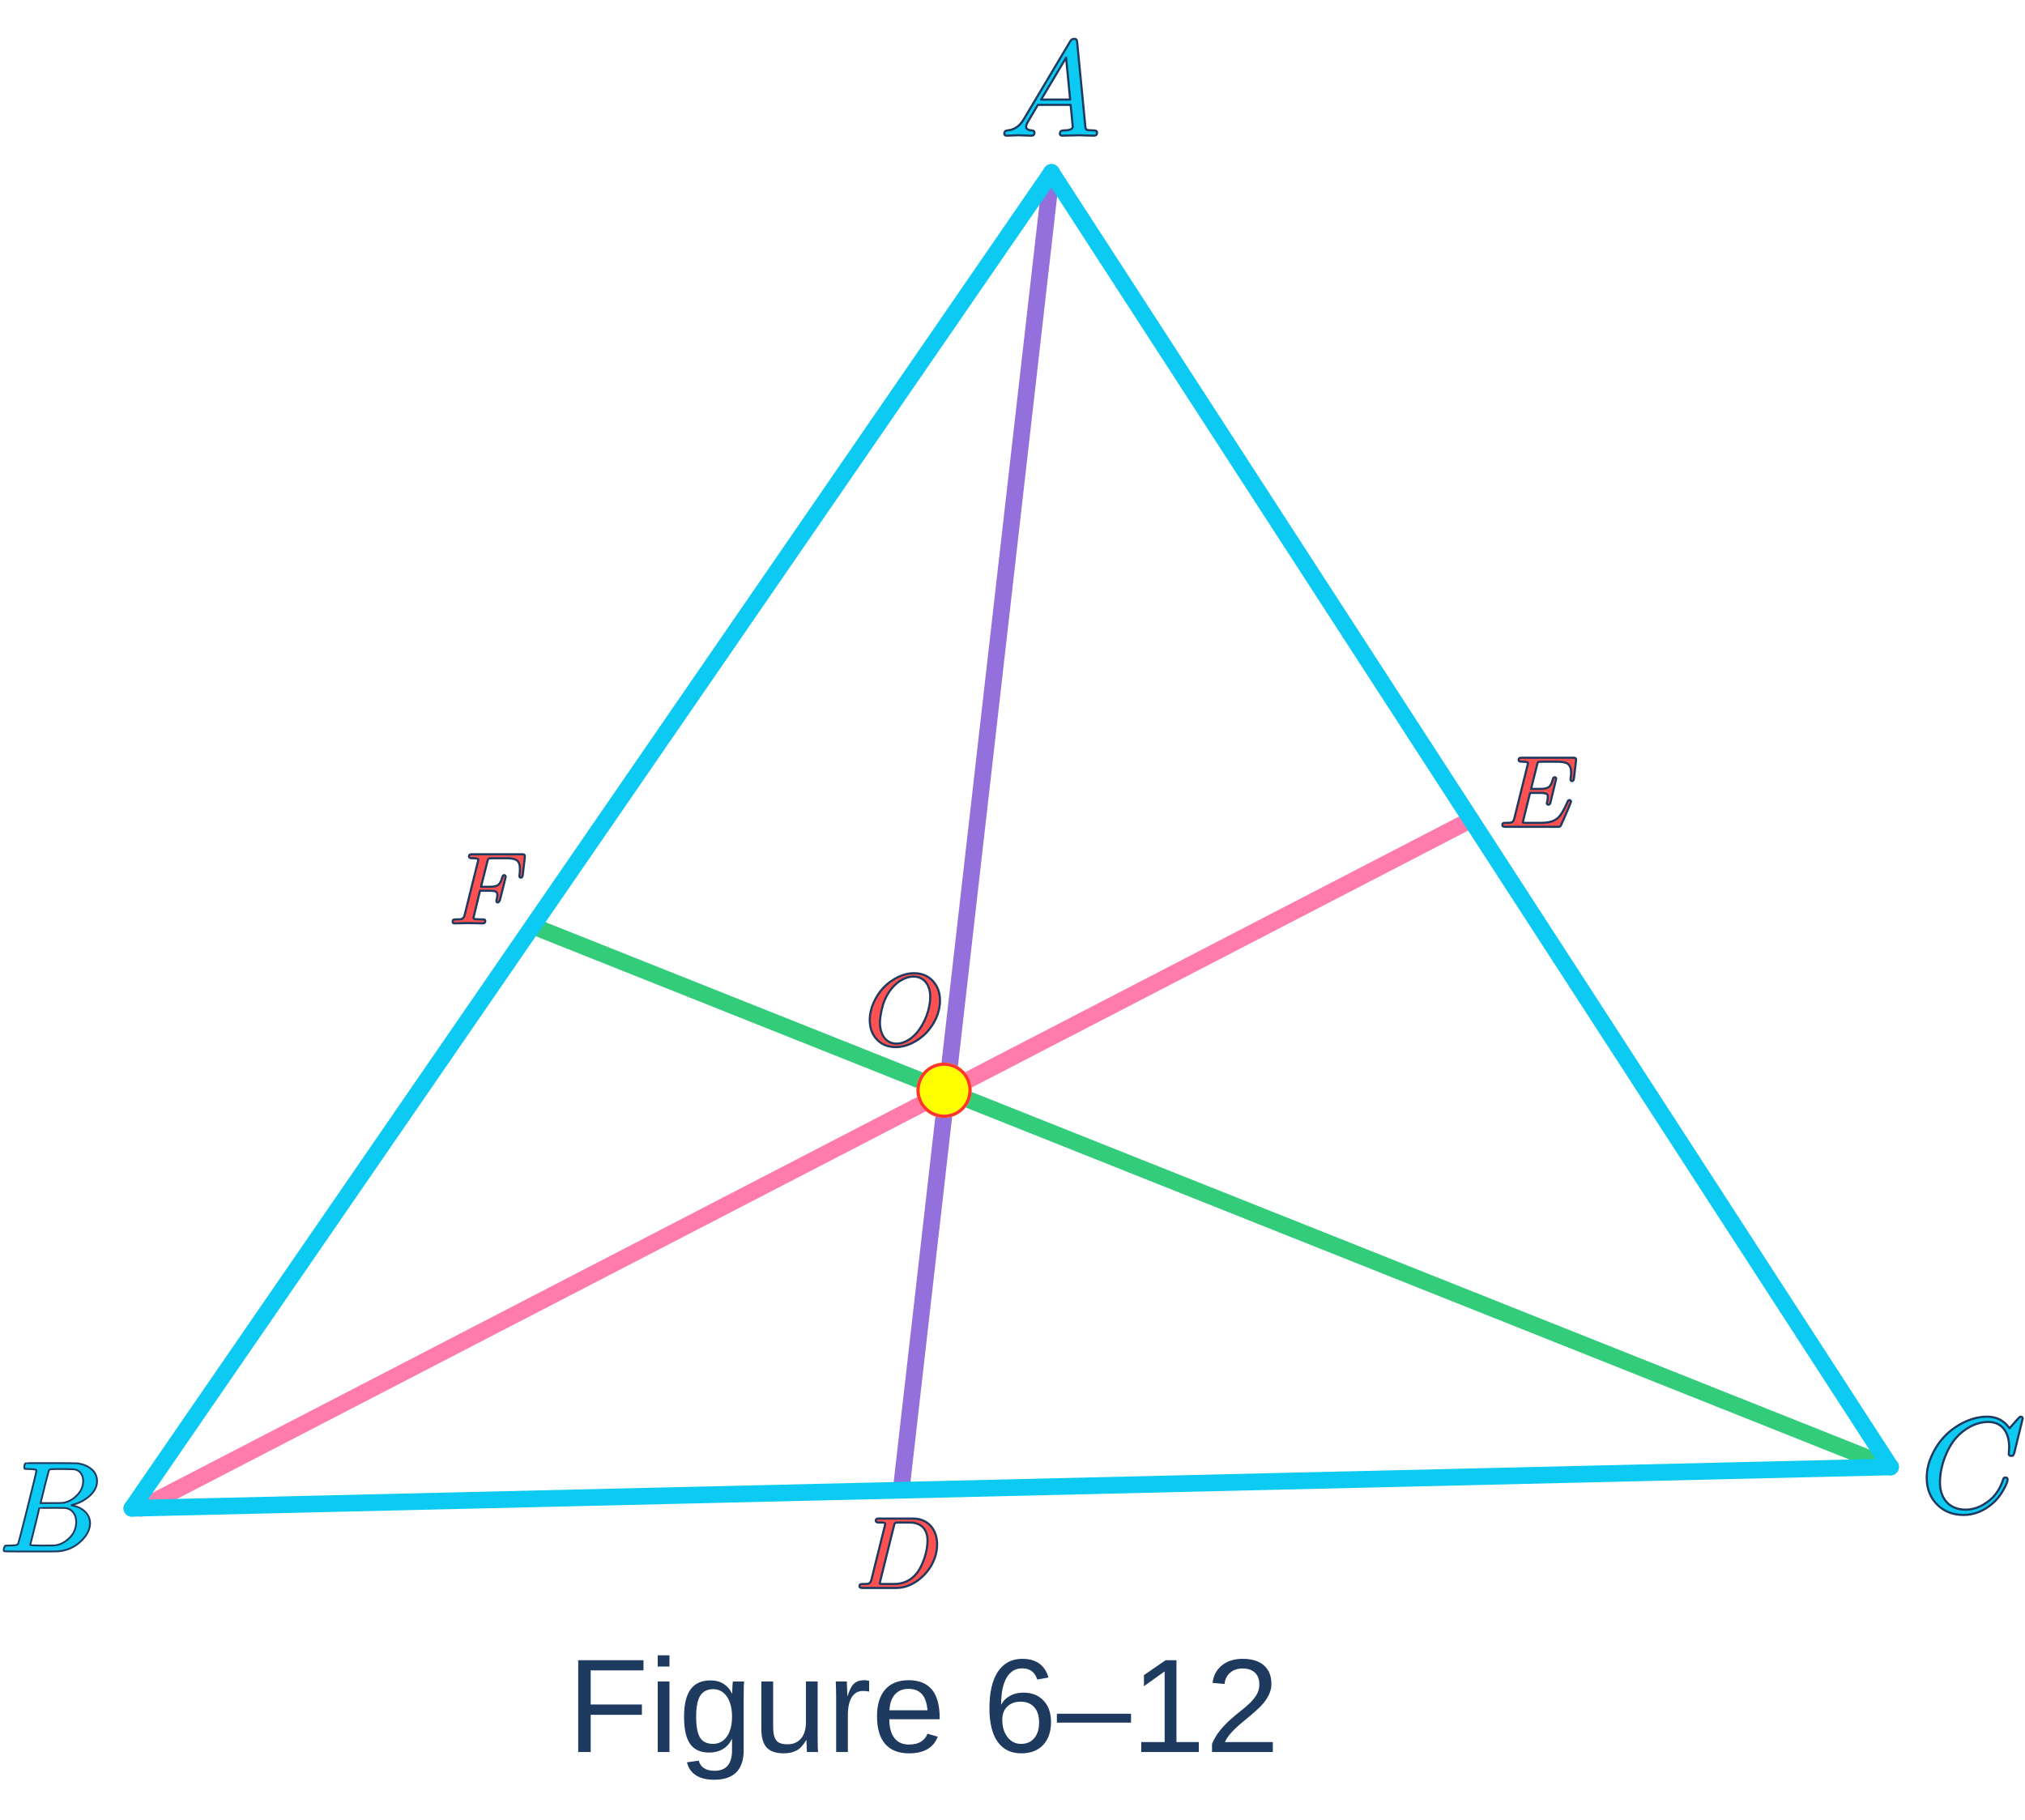
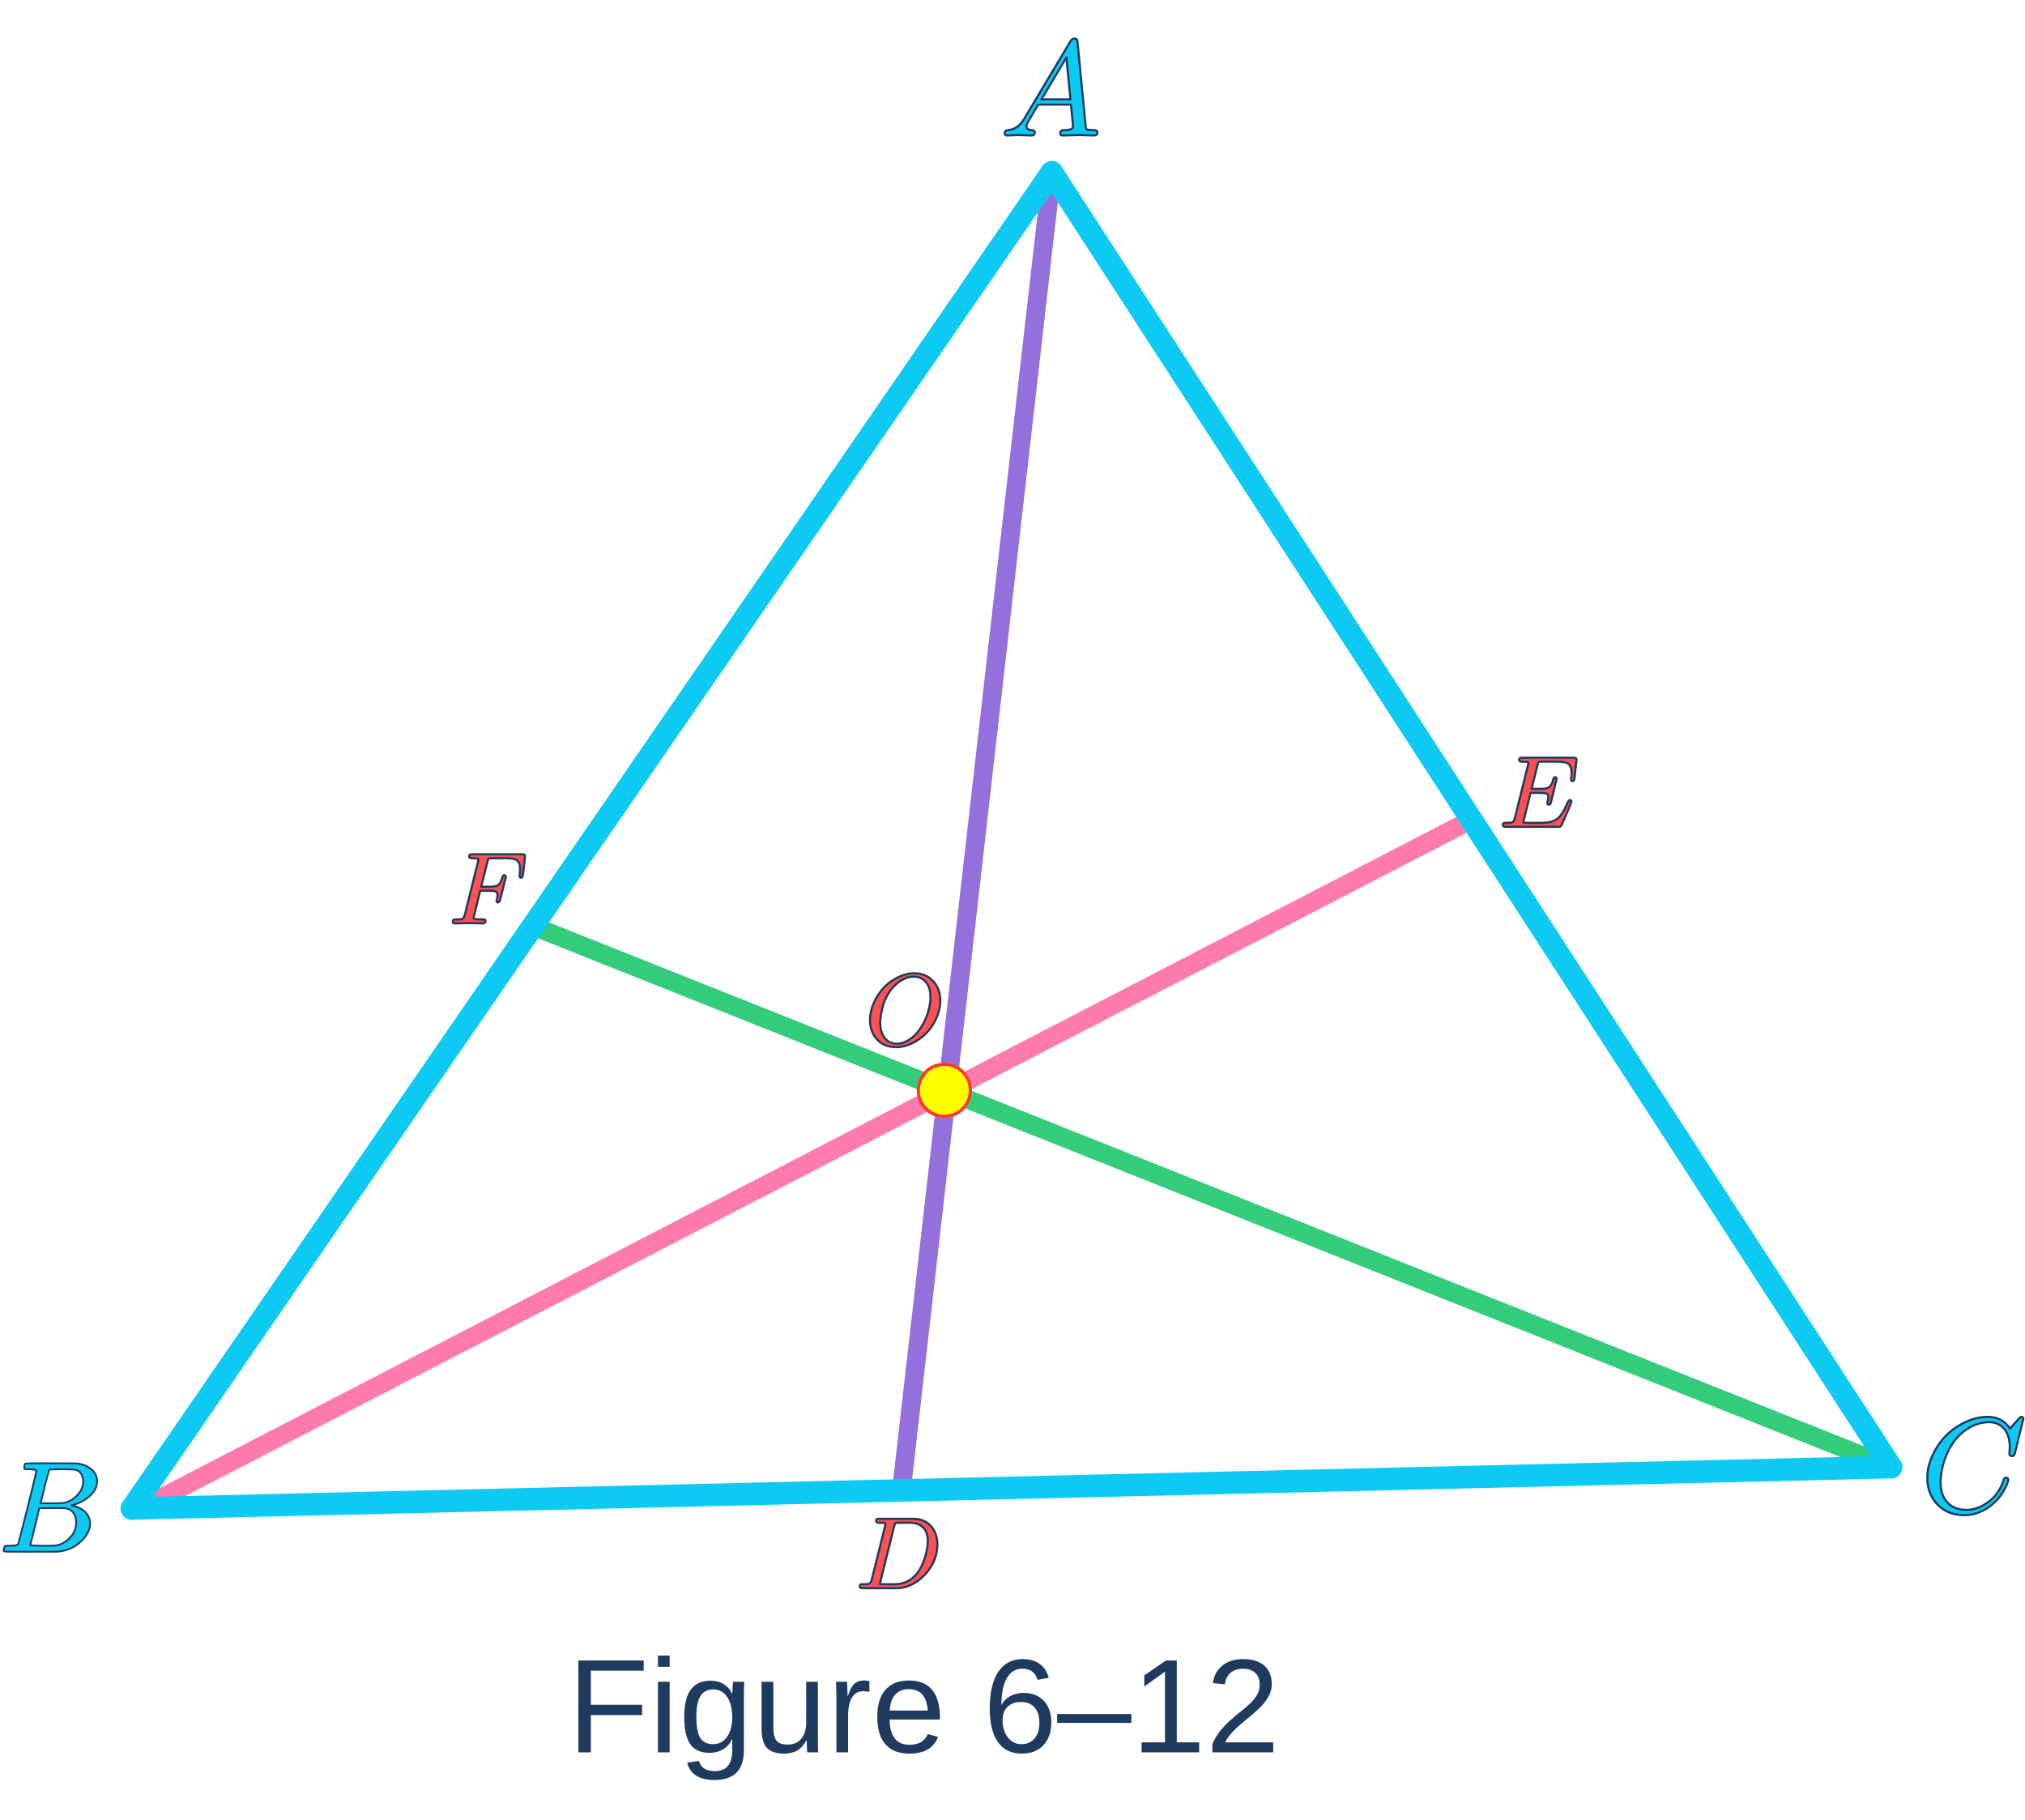
- <svg xmlns="http://www.w3.org/2000/svg" width="256" height="230" viewBox="0 0 943 812" version="1.1" xml:space="preserve" style="fill-rule:evenodd;clip-rule:evenodd;stroke-linejoin:round;stroke-miterlimit:2;">
+ <svg xmlns="http://www.w3.org/2000/svg" width="256" height="230" viewBox="0 0 1125 969" version="1.1" xml:space="preserve" style="fill-rule:evenodd;clip-rule:evenodd;stroke-linejoin:round;stroke-miterlimit:2;">
  <g>
-     <g>
-       <path id="MJX-51-NCM-I-1D434" d="M474.114,45.38c1.133,0 5.036,0.189 6.232,0.189c0.944,0 1.385,-0.503 1.385,-1.447c-0,-0.567 -0.378,-0.945 -1.196,-1.008c-1.826,-0.063 -2.707,-0.692 -2.707,-1.888c-0,-0.566 0.566,-1.825 1.762,-3.714c1.7,-2.832 2.896,-4.91 3.714,-6.294l15.296,-0c0,0.44 0.063,1.321 0.252,2.706c0.441,4.595 0.692,7.113 0.692,7.428c0,1.196 -1.385,1.762 -4.217,1.762c-1.196,0 -1.763,0.504 -1.763,1.511c0,0.63 0.378,0.944 1.133,0.944c1.511,0 6.295,-0.189 7.806,-0.189c1.259,0 5.728,0.189 6.987,0.189c0.944,0 1.385,-0.503 1.385,-1.51c-0,-0.63 -0.567,-0.945 -1.7,-0.945c-1.762,0 -2.833,-0.125 -3.147,-0.314c-0.315,-0.189 -0.567,-0.756 -0.63,-1.7l-3.776,-38.9c-0.189,-1.196 -0.126,-1.7 -1.448,-1.7c-0.756,0 -1.385,0.378 -1.826,1.196l-21.653,36.32c-1.888,3.147 -4.406,4.847 -7.491,5.098c-1.007,0.063 -1.51,0.567 -1.51,1.511c-0,0.63 0.377,0.944 1.07,0.944c1.007,0 4.343,-0.189 5.35,-0.189m22.346,-36.131l1.888,19.514l-13.533,-0l11.645,-19.514Z" style="fill:#0dcaf2;fill-rule:nonzero;stroke:#1e3a5f;stroke-width:1px;" />
-     </g>
+     <path id="MJX-51-NCM-I-1D434" d="M565.79,54.156c1.352,-0 6.01,0.225 7.437,0.225c1.127,0 1.653,-0.6 1.653,-1.727c0,-0.676 -0.451,-1.127 -1.427,-1.203c-2.179,-0.075 -3.231,-0.825 -3.231,-2.253c0,-0.675 0.676,-2.178 2.103,-4.432c2.029,-3.38 3.456,-5.859 4.432,-7.511l18.254,-0c0,0.525 0.075,1.576 0.301,3.229c0.526,5.484 0.826,8.489 0.826,8.865c-0,1.427 -1.653,2.102 -5.033,2.102c-1.427,0 -2.104,0.602 -2.104,1.804c0,0.751 0.451,1.126 1.352,1.126c1.804,0 7.513,-0.225 9.316,-0.225c1.502,-0 6.836,0.225 8.338,0.225c1.127,0 1.653,-0.6 1.653,-1.802c0,-0.752 -0.677,-1.128 -2.029,-1.128c-2.102,0 -3.381,-0.149 -3.755,-0.374c-0.376,-0.226 -0.677,-0.903 -0.752,-2.029l-4.506,-46.423c-0.226,-1.427 -0.151,-2.028 -1.728,-2.028c-0.903,-0 -1.653,0.451 -2.179,1.427l-25.841,43.344c-2.253,3.755 -5.258,5.784 -8.939,6.083c-1.202,0.076 -1.802,0.677 -1.802,1.804c-0,0.751 0.45,1.126 1.277,1.126c1.201,0 5.182,-0.225 6.384,-0.225m26.667,-43.118l2.254,23.287l-16.15,0l13.896,-23.287Z" style="fill:#0dcaf2;fill-rule:nonzero;stroke:#1e3a5f;stroke-width:1.19px;" />
  </g>
  <g>
-     <g>
-       <path id="MJX-51-NCM-I-1D436" d="M903.405,672.783c0,-8.057 3.525,-16.24 7.491,-20.772c3.21,-3.714 8.749,-7.428 14.981,-7.428c6.546,0 9.756,4.973 9.756,11.771c0,0.567 -0.188,2.581 -0.188,3.148c-0,0.566 0.377,0.881 1.196,0.881c0.314,-0 0.566,-0.063 0.755,-0.126c0.315,-0.441 0.503,-0.881 0.629,-1.322l3.903,-15.925c-0,-0.567 -0.315,-0.882 -0.944,-0.882c-0.252,0 -0.63,0.252 -1.133,0.819l-4.092,4.595c-2.455,-3.588 -5.917,-5.414 -10.386,-5.414c-3.462,0 -6.861,0.819 -10.323,2.392c-6.987,3.274 -12.086,8.435 -15.359,15.485c-1.636,3.462 -2.455,6.987 -2.455,10.575c0,5.036 1.574,9.127 4.784,12.4c3.21,3.274 7.302,4.91 12.338,4.91c4.972,0 9.504,-1.825 13.596,-5.413c1.699,-1.448 3.147,-3.21 4.343,-5.162c1.7,-2.832 2.581,-4.784 2.581,-5.98c0,-0.566 -0.315,-0.881 -1.007,-0.881c-0.567,0 -0.881,0.252 -1.007,0.818c-1.322,4.092 -3.399,7.365 -6.232,9.694c-3.588,2.959 -7.365,4.469 -11.267,4.469c-7.554,0 -11.96,-5.098 -11.96,-12.652Z" style="fill:#0dcaf2;fill-rule:nonzero;stroke:#1e3a5f;stroke-width:1px;" />
-     </g>
+     <path id="MJX-51-NCM-I-1D436" d="M1078.1,802.886c-0,-9.615 4.206,-19.38 8.939,-24.789c3.831,-4.432 10.441,-8.864 17.878,-8.864c7.812,-0 11.643,5.934 11.643,14.047c-0,0.677 -0.224,3.08 -0.224,3.757c-0,0.675 0.449,1.051 1.427,1.051c0.375,0 0.675,-0.075 0.901,-0.15c0.376,-0.526 0.6,-1.052 0.75,-1.578l4.658,-19.004c0,-0.677 -0.376,-1.053 -1.126,-1.053c-0.301,0 -0.752,0.301 -1.352,0.977l-4.884,5.484c-2.929,-4.282 -7.061,-6.461 -12.394,-6.461c-4.132,0 -8.188,0.977 -12.319,2.855c-8.339,3.907 -14.424,10.066 -18.33,18.479c-1.952,4.132 -2.929,8.338 -2.929,12.62c-0,6.01 1.878,10.892 5.709,14.798c3.831,3.907 8.714,5.859 14.724,5.859c5.933,0 11.342,-2.177 16.225,-6.459c2.027,-1.728 3.756,-3.831 5.183,-6.16c2.029,-3.38 3.08,-5.71 3.08,-7.137c-0,-0.675 -0.376,-1.051 -1.202,-1.051c-0.676,-0 -1.051,0.3 -1.202,0.976c-1.577,4.883 -4.056,8.789 -7.437,11.569c-4.282,3.531 -8.789,5.333 -13.446,5.333c-9.014,-0 -14.272,-6.084 -14.272,-15.099Z" style="fill:#0dcaf2;fill-rule:nonzero;stroke:#1e3a5f;stroke-width:1.19px;" />
  </g>
  <g>
-     <g>
-       <path d="M13.537,666.511c-1.086,0 -1.729,-0.02 -1.93,-0.06c-0.201,-0.04 -0.301,-0.261 -0.301,-0.663c-0,-1.086 0.221,-1.749 0.663,-1.99c0.04,-0.041 2.653,-0.061 7.839,-0.061c10.412,0 15.899,0.041 16.462,0.121c2.533,0.402 4.643,1.306 6.332,2.713c1.688,1.407 2.553,3.257 2.593,5.548c-0,2.573 -1.166,4.884 -3.498,6.935c-2.331,2.05 -5.005,3.437 -8.02,4.16l-0.603,0.181c2.573,0.362 4.684,1.287 6.332,2.774c1.648,1.488 2.492,3.337 2.532,5.548c0,2.934 -1.447,5.769 -4.341,8.502c-2.895,2.734 -6.452,4.282 -10.673,4.643c-0.282,0.041 -4.523,0.061 -12.724,0.061c-8.04,-0 -12.12,-0.041 -12.241,-0.121c-0.161,-0.121 -0.241,-0.281 -0.241,-0.482c-0,-0.282 0.04,-0.563 0.121,-0.845c0.201,-0.763 0.402,-1.185 0.603,-1.266c0.16,-0.04 0.462,-0.06 0.904,-0.06l0.362,-0c1.085,-0 2.291,-0.06 3.618,-0.181c0.563,-0.121 0.945,-0.362 1.146,-0.724c0.12,-0.16 1.567,-5.748 4.341,-16.763c2.774,-11.015 4.161,-16.824 4.161,-17.427c0,-0.282 -1.146,-0.462 -3.437,-0.543Zm25.206,5.608c-0,-1.206 -0.302,-2.332 -0.905,-3.377c-0.603,-1.045 -1.588,-1.728 -2.955,-2.05c-0.281,-0.08 -2.13,-0.141 -5.547,-0.181l-2.533,0c-0.884,0 -1.588,0.02 -2.11,0.06l-0.784,0c-0.603,0.041 -0.985,0.242 -1.146,0.603c-0.081,0.161 -0.724,2.573 -1.93,7.237c0,0.12 -0.02,0.241 -0.06,0.361l-1.869,7.598l4.884,0c3.256,0 5.126,-0.04 5.608,-0.12c2.412,-0.402 4.563,-1.568 6.452,-3.498c1.89,-1.929 2.854,-4.14 2.895,-6.633Zm-3.257,18.995c0,-1.769 -0.462,-3.236 -1.387,-4.402c-0.924,-1.166 -2.13,-1.849 -3.618,-2.05c-0.241,-0.041 -1.909,-0.061 -5.005,-0.061c-4.743,0 -7.135,0.02 -7.175,0.061c-0,0.08 -0.342,1.547 -1.025,4.402c-0.684,2.854 -1.387,5.688 -2.111,8.502l-1.085,4.221c-0,0.161 0.241,0.241 0.723,0.241c0.483,0 2.111,0.04 4.885,0.121c3.577,-0 5.507,-0.02 5.788,-0.06c2.493,-0.282 4.784,-1.448 6.875,-3.498c2.09,-2.05 3.135,-4.543 3.135,-7.477Z" style="fill:#0dcaf2;fill-rule:nonzero;stroke:#1e3a5f;stroke-width:0.83px;stroke-linejoin:miter;stroke-miterlimit:4;" />
-     </g>
+     <path d="M16.147,795.401c-1.296,0 -2.064,-0.024 -2.304,-0.071c-0.24,-0.048 -0.359,-0.312 -0.359,-0.792c0,-1.296 0.264,-2.087 0.791,-2.374c0.048,-0.049 3.166,-0.073 9.355,-0.073c12.426,-0 18.974,0.049 19.646,0.144c3.022,0.48 5.541,1.559 7.556,3.238c2.015,1.679 3.047,3.887 3.095,6.621c-0,3.07 -1.392,5.828 -4.175,8.276c-2.782,2.446 -5.973,4.101 -9.571,4.964l-0.719,0.216c3.07,0.432 5.589,1.536 7.556,3.311c1.967,1.775 2.974,3.982 3.022,6.621c-0,3.501 -1.727,6.884 -5.181,10.146c-3.455,3.262 -7.699,5.11 -12.737,5.541c-0.336,0.048 -5.397,0.072 -15.184,0.072c-9.595,0 -14.464,-0.049 -14.608,-0.144c-0.193,-0.144 -0.288,-0.335 -0.288,-0.575c-0,-0.337 0.048,-0.672 0.144,-1.009c0.24,-0.91 0.48,-1.414 0.72,-1.51c0.191,-0.048 0.551,-0.072 1.079,-0.072l0.432,-0c1.295,-0 2.734,-0.072 4.317,-0.216c0.672,-0.144 1.128,-0.432 1.368,-0.864c0.143,-0.191 1.87,-6.86 5.181,-20.005c3.31,-13.145 4.965,-20.077 4.965,-20.797c0,-0.336 -1.367,-0.551 -4.101,-0.648Zm30.08,6.693c-0,-1.44 -0.361,-2.783 -1.08,-4.03c-0.72,-1.247 -1.895,-2.063 -3.527,-2.447c-0.335,-0.095 -2.541,-0.168 -6.619,-0.216l-3.023,0c-1.055,0 -1.895,0.024 -2.518,0.072l-0.936,-0c-0.719,0.049 -1.175,0.289 -1.367,0.719c-0.097,0.193 -0.864,3.071 -2.304,8.637c0,0.143 -0.023,0.288 -0.071,0.431l-2.231,9.067l5.829,0c3.886,0 6.117,-0.048 6.692,-0.143c2.879,-0.48 5.446,-1.871 7.7,-4.175c2.256,-2.302 3.406,-4.94 3.455,-7.915Zm-3.887,22.668c0,-2.111 -0.551,-3.862 -1.655,-5.253c-1.103,-1.392 -2.542,-2.207 -4.318,-2.447c-0.287,-0.049 -2.278,-0.073 -5.973,-0.073c-5.66,0 -8.514,0.024 -8.562,0.073c-0,0.096 -0.408,1.846 -1.223,5.254c-0.817,3.405 -1.656,6.787 -2.52,10.146l-1.294,5.037c-0,0.192 0.287,0.288 0.862,0.288c0.577,-0 2.52,0.047 5.83,0.144c4.269,-0 6.572,-0.024 6.907,-0.072c2.975,-0.336 5.709,-1.728 8.205,-4.174c2.494,-2.447 3.741,-5.422 3.741,-8.923Z" style="fill:#0dcaf2;fill-rule:nonzero;stroke:#1e3a5f;stroke-width:0.99px;stroke-linejoin:miter;stroke-miterlimit:4;" />
  </g>
-   <text x="264.171px" y="798.302px" style="font-family:'ArialMT', 'Arial', sans-serif;font-size:62.149px;fill:#1e3a5f;">Figure 6–12</text>
-   <path d="M489.652,62.714l-69.873,612.448" style="fill:none;stroke:#9370db;stroke-width:7.77px;stroke-linecap:round;stroke-miterlimit:1.5;" />
-   <path d="M248.259,413.721l632.109,251.812" style="fill:none;stroke:#33cc7b;stroke-width:7.77px;stroke-linecap:round;stroke-miterlimit:1.5;" />
-   <path d="M65.536,684.793l619.472,-320.667" style="fill:none;stroke:#ff7bac;stroke-width:7.77px;stroke-linecap:round;stroke-miterlimit:1.5;" />
-   <path d="M489.652,62.714l390.713,602.819" style="fill:none;stroke:#0dcaf2;stroke-width:7.77px;stroke-linecap:round;stroke-miterlimit:1.5;" />
-   <path d="M61.407,684.793l818.96,-19.257" style="fill:none;stroke:#0dcaf2;stroke-width:7.77px;stroke-linecap:round;stroke-miterlimit:1.5;" />
-   <circle cx="439.623" cy="490.103" r="12.857" style="fill:#ff0;" />
-   <path d="M439.623,477.246c7.095,0 12.856,5.761 12.856,12.857c0,7.096 -5.761,12.857 -12.856,12.857c-7.096,0 -12.858,-5.761 -12.858,-12.857c0,-7.096 5.762,-12.857 12.858,-12.857Zm0.003,1.477l0,0.006c-7.3,0.137 -11.212,5.956 -11.37,10.934c-0.293,9.241 9.759,14.919 17.494,10.023c6.784,-4.293 7.216,-14.599 -0.115,-19.239c-2.835,-1.794 -5.766,-1.719 -6.009,-1.724Z" style="fill:#f33;" />
-   <path d="M489.652,62.714l-428.245,622.077" style="fill:none;stroke:#0dcaf2;stroke-width:7.77px;stroke-linecap:round;stroke-miterlimit:1.5;" />
-   <g>
-     <path id="MJX-245-NCM-I-1D437" d="M425.171,689.579l-15.71,0c-1.089,0 -1.609,0.047 -1.609,1.088c-0,0.521 0.52,0.758 1.561,0.758c0.947,-0 2.84,-0.142 2.84,0.615c-0,0.094 -0.048,0.378 -0.19,0.852l-6.246,25.127c-0.237,1.041 -0.71,1.656 -1.42,1.893c-0.331,0.095 -1.183,0.142 -2.65,0.142c-1.041,-0 -1.514,0.095 -1.514,1.088c-0,0.521 0.521,0.757 1.514,0.757l15.474,0c3.218,0 6.294,-0.946 9.275,-2.886c5.064,-3.265 9.89,-9.654 9.89,-17.414c0,-7.004 -4.306,-12.02 -11.215,-12.02m6.767,10.269c0,5.347 -2.413,11.83 -4.874,15.001c-2.697,3.454 -6.246,5.205 -10.694,5.205l-5.253,-0c-0.521,-0 -0.852,-0 -1.041,-0.047c-0.284,-0 -0.426,-0.095 -0.426,-0.237c-0,-0.095 0.095,-0.426 0.237,-1.041l6.388,-25.696c0.426,-1.561 0.378,-1.608 2.366,-1.608l5.016,-0c5.3,-0 8.281,3.123 8.281,8.423Z" style="fill:#ff5151;fill-rule:nonzero;stroke:#1e3a5f;stroke-width:1px;" />
-   </g>
-   <g>
-     <path id="MJX-245-NCM-I-1D438" d="M707.212,336.395c0,0.474 0.521,0.71 1.515,0.71c1.892,0 2.839,0.189 2.839,0.615c-0,0.142 -0.095,0.474 -0.237,1.089l-6.152,24.749c-0.236,1.041 -0.709,1.656 -1.419,1.893c-0.331,0.094 -1.183,0.142 -2.65,0.142c-1.041,-0 -1.514,0.094 -1.514,1.088c-0,0.52 0.52,0.757 1.514,0.757l24.276,0c1.135,0 1.23,-0.095 1.609,-0.899l1.892,-4.259c1.278,-2.934 2.177,-5.111 2.698,-6.578c-0.095,-0.425 -0.237,-0.709 -0.757,-0.709c-0.332,-0 -0.616,0.236 -0.805,0.662c-1.183,2.792 -2.319,4.922 -3.454,6.436c-1.893,2.555 -4.685,3.502 -9.133,3.502l-6.862,-0c-0.473,-0 -0.804,-0 -0.994,-0.048c-0.284,0 -0.426,-0.094 -0.426,-0.236c0,-0.095 0.095,-0.426 0.237,-1.041l3.123,-12.635l4.496,-0c2.224,-0 3.407,0.284 3.643,0.899c0.095,0.237 0.142,0.568 0.142,1.041c0,0.615 -0.094,1.372 -0.331,2.271c-0.094,0.237 -0.142,0.426 -0.142,0.568c0,0.473 0.284,0.71 0.805,0.71c0.426,0 0.71,-0.379 0.899,-1.088l2.65,-10.979c-0,-0.473 -0.237,-0.71 -0.757,-0.71c-0.379,0 -0.663,0.332 -0.805,0.994c-0.473,1.846 -1.088,3.029 -1.893,3.596c-0.804,0.568 -2.129,0.852 -4.069,0.852l-4.165,0l2.745,-11.026c0.379,-1.609 0.379,-1.656 2.366,-1.656l6.578,0c2.413,0 4.069,0.237 4.969,0.71c1.325,0.71 1.987,2.129 1.987,4.259c0,0.804 -0.047,1.656 -0.189,2.461c-0,0.094 -0,0.236 -0.048,0.426l0,0.425c0,0.521 0.237,0.758 0.71,0.758c0.473,-0 0.757,-0.426 0.852,-1.325l0.946,-8.092c0.142,-1.325 -0.189,-1.467 -1.467,-1.467l-23.613,-0c-1.088,-0 -1.609,0.047 -1.609,1.135Z" style="fill:#ff5151;fill-rule:nonzero;stroke:#1e3a5f;stroke-width:1px;" />
-   </g>
-   <g>
-     <path id="MJX-245-NCM-I-1D439" d="M218.41,381.352c0,0.473 0.521,0.709 1.515,0.709c1.893,0 2.839,0.19 2.839,0.616c0,0.142 -0.095,0.473 -0.237,1.088l-6.151,24.749c-0.284,1.041 -0.758,1.656 -1.42,1.893c-0.331,0.094 -1.183,0.142 -2.65,0.142c-1.041,-0 -1.514,0.094 -1.514,1.088c-0,0.521 0.284,0.757 0.899,0.757l6.152,-0.142l7.003,0.142c0.757,0 1.136,-0.378 1.136,-1.088c-0,-0.805 -0.521,-0.757 -1.751,-0.757c-2.082,-0 -3.265,-0.095 -3.549,-0.331c-0.142,-0.048 -0.189,-0.237 -0.189,-0.474l3.028,-12.54l4.401,0c2.177,0 3.691,0.095 3.691,1.893c0,0.615 -0.095,1.372 -0.331,2.271c-0.047,0.142 -0.095,0.332 -0.142,0.521c-0,0.521 0.236,0.757 0.757,0.757c0.237,-0.047 0.568,-0.378 0.899,-1.088l2.555,-10.174c0.095,-0.379 0.142,-0.663 0.142,-0.805c-0.142,-0.426 -0.425,-0.662 -0.757,-0.662c-0.378,-0 -0.662,0.378 -0.852,1.088c-0.473,1.798 -1.135,2.934 -1.892,3.502c-0.757,0.568 -2.082,0.852 -3.975,0.852l-4.023,-0l2.934,-11.641c0.379,-1.609 0.379,-1.657 2.366,-1.657l6.152,0c4.59,0 6.672,0.71 6.672,4.922c0,0.946 -0.047,1.798 -0.142,2.508c-0.047,0.52 -0.094,0.804 -0.094,0.852c-0,0.52 0.236,0.757 0.71,0.757c0.473,-0 0.757,-0.426 0.851,-1.325l0.947,-8.092c0.142,-1.325 -0.189,-1.467 -1.467,-1.467l-22.904,-0c-1.088,-0 -1.609,0.047 -1.609,1.136Z" style="fill:#ff5151;fill-rule:nonzero;stroke:#1e3a5f;stroke-width:1px;" />
-   </g>
-   <g>
-     <path id="MJX-245-NCM-I-1D442" d="M435.932,456.528c1.183,-2.697 1.799,-5.395 1.799,-8.139c-0,-3.691 -1.089,-6.72 -3.313,-9.133c-2.224,-2.414 -5.158,-3.644 -8.802,-3.644c-2.508,0 -5.016,0.615 -7.524,1.846c-5.11,2.508 -8.849,6.483 -11.262,11.877c-1.183,2.65 -1.798,5.3 -1.798,7.998c-0,3.738 1.088,6.766 3.312,9.133c2.224,2.366 5.158,3.549 8.849,3.549c2.461,-0 4.922,-0.616 7.43,-1.799c5.158,-2.508 8.896,-6.435 11.309,-11.688m-2.744,-9.985c-0,6.294 -2.84,12.588 -5.868,16.326c-2.082,2.603 -5.679,5.537 -9.843,5.537c-5.063,-0 -7.713,-4.401 -7.713,-9.748c-0,-1.657 0.331,-3.881 0.946,-6.578c1.278,-5.584 4.496,-10.505 8.707,-13.061c2.035,-1.23 4.023,-1.845 5.915,-1.845c5.111,-0 7.856,4.069 7.856,9.369Z" style="fill:#ff5151;fill-rule:nonzero;stroke:#1e3a5f;stroke-width:1px;" />
-   </g>
+   <text x="315.248px" y="952.678px" style="font-family:'ArialMT', 'Arial', sans-serif;font-size:74.167px;fill:#1e3a5f;">Figure 6–12</text>
+   <path d="M584.333,74.842l-83.385,730.883" style="fill:none;stroke:#9370db;stroke-width:10.42px;stroke-linecap:round;stroke-miterlimit:1.5;" />
+   <path d="M296.259,493.727l754.347,300.507" style="fill:none;stroke:#33cc7b;stroke-width:10.42px;stroke-linecap:round;stroke-miterlimit:1.5;" />
+   <path d="M78.201,817.219l739.266,-382.678" style="fill:none;stroke:#ff7bac;stroke-width:10.42px;stroke-linecap:round;stroke-miterlimit:1.5;" />
+   <path d="M584.333,74.842l466.269,719.392" style="fill:none;stroke:#0dcaf2;stroke-width:12.5px;stroke-linecap:round;stroke-miterlimit:1.5;" />
+   <path d="M73.274,817.219l977.331,-22.981" style="fill:none;stroke:#0dcaf2;stroke-width:12.5px;stroke-linecap:round;stroke-miterlimit:1.5;" />
+   <circle cx="524.629" cy="584.879" r="15.343" style="fill:#ff0;" />
+   <path d="M524.629,569.536c8.467,0 15.342,6.875 15.342,15.343c0,8.469 -6.875,15.344 -15.342,15.344c-8.468,-0 -15.344,-6.875 -15.344,-15.344c-0,-8.468 6.876,-15.343 15.344,-15.343Zm0.004,1.763l-0,0.007c-8.712,0.163 -13.38,7.108 -13.569,13.048c-0.35,11.028 11.646,17.804 20.877,11.962c8.096,-5.124 8.612,-17.423 -0.137,-22.96c-3.383,-2.141 -6.881,-2.051 -7.171,-2.057Z" style="fill:#f33;" />
+   <path d="M584.333,74.842l-511.059,742.374" style="fill:none;stroke:#0dcaf2;stroke-width:12.5px;stroke-linecap:round;stroke-miterlimit:1.5;" />
+   <path id="MJX-245-NCM-I-1D437" d="M507.383,822.93l-18.748,0c-1.3,0 -1.921,0.056 -1.921,1.299c0,0.621 0.621,0.904 1.863,0.904c1.13,0 3.389,-0.169 3.389,0.734c0,0.112 -0.057,0.451 -0.226,1.017l-7.454,29.986c-0.283,1.242 -0.847,1.976 -1.695,2.259c-0.395,0.113 -1.412,0.169 -3.162,0.169c-1.243,0 -1.807,0.114 -1.807,1.299c0,0.622 0.622,0.903 1.807,0.903l18.466,0c3.84,0 7.511,-1.129 11.069,-3.444c6.043,-3.896 11.802,-11.521 11.802,-20.781c0,-8.359 -5.138,-14.345 -13.383,-14.345m8.075,12.255c0,6.381 -2.879,14.118 -5.816,17.902c-3.219,4.122 -7.454,6.211 -12.762,6.211l-6.269,0c-0.622,0 -1.017,0 -1.243,-0.056c-0.338,0 -0.508,-0.113 -0.508,-0.283c0,-0.113 0.113,-0.508 0.283,-1.242l7.623,-30.665c0.509,-1.863 0.451,-1.919 2.824,-1.919l5.986,0c6.325,0 9.882,3.727 9.882,10.052Z" style="fill:#ff5151;fill-rule:nonzero;stroke:#1e3a5f;stroke-width:1.19px;" />
+   <path id="MJX-245-NCM-I-1D438" d="M843.965,401.447c-0,0.566 0.622,0.848 1.808,0.848c2.258,-0 3.388,0.225 3.388,0.733c-0,0.17 -0.114,0.566 -0.283,1.3l-7.342,29.535c-0.281,1.242 -0.846,1.976 -1.693,2.259c-0.395,0.112 -1.412,0.17 -3.163,0.17c-1.242,-0 -1.806,0.112 -1.806,1.298c-0,0.621 0.62,0.903 1.806,0.903l28.971,0c1.354,0 1.468,-0.113 1.92,-1.073l2.258,-5.082c1.525,-3.501 2.598,-6.099 3.22,-7.85c-0.114,-0.507 -0.283,-0.846 -0.904,-0.846c-0.396,-0 -0.735,0.281 -0.96,0.79c-1.412,3.332 -2.768,5.874 -4.122,7.68c-2.259,3.049 -5.591,4.18 -10.9,4.18l-8.188,-0c-0.565,-0 -0.96,-0 -1.187,-0.058c-0.339,0 -0.508,-0.112 -0.508,-0.281c-0,-0.114 0.113,-0.509 0.283,-1.243l3.727,-15.078l5.365,-0c2.654,-0 4.066,0.339 4.348,1.073c0.113,0.283 0.169,0.678 0.169,1.242c0,0.734 -0.112,1.637 -0.395,2.71c-0.112,0.283 -0.169,0.509 -0.169,0.678c-0,0.565 0.339,0.847 0.96,0.847c0.509,0 0.848,-0.452 1.073,-1.298l3.163,-13.102c-0,-0.565 -0.283,-0.847 -0.904,-0.847c-0.452,-0 -0.791,0.396 -0.961,1.186c-0.564,2.203 -1.298,3.615 -2.259,4.291c-0.959,0.678 -2.54,1.017 -4.855,1.017l-4.971,-0l3.276,-13.158c0.452,-1.92 0.452,-1.976 2.824,-1.976l7.85,-0c2.879,-0 4.855,0.282 5.929,0.847c1.582,0.847 2.372,2.541 2.372,5.082c-0,0.96 -0.056,1.977 -0.226,2.937c0,0.113 0,0.282 -0.057,0.509l-0,0.507c-0,0.622 0.283,0.904 0.847,0.904c0.565,0 0.904,-0.508 1.017,-1.581l1.129,-9.657c0.169,-1.581 -0.226,-1.75 -1.751,-1.75l-28.179,-0c-1.298,-0 -1.92,0.056 -1.92,1.354Z" style="fill:#ff5151;fill-rule:nonzero;stroke:#1e3a5f;stroke-width:1.19px;" />
+   <path id="MJX-245-NCM-I-1D439" d="M260.638,455.098c-0,0.565 0.622,0.846 1.808,0.846c2.259,0 3.388,0.227 3.388,0.735c-0,0.17 -0.113,0.565 -0.283,1.299l-7.34,29.535c-0.339,1.242 -0.905,1.976 -1.695,2.259c-0.395,0.112 -1.412,0.169 -3.162,0.169c-1.243,0 -1.807,0.112 -1.807,1.299c-0,0.621 0.339,0.903 1.073,0.903l7.341,-0.17l8.358,0.17c0.903,-0 1.355,-0.451 1.355,-1.298c0,-0.961 -0.621,-0.904 -2.089,-0.904c-2.485,0 -3.897,-0.113 -4.236,-0.395c-0.169,-0.057 -0.225,-0.283 -0.225,-0.566l3.613,-14.964l5.252,-0c2.598,-0 4.405,0.113 4.405,2.259c0,0.733 -0.113,1.637 -0.395,2.71c-0.056,0.169 -0.113,0.396 -0.169,0.621c-0,0.622 0.281,0.904 0.903,0.904c0.283,-0.056 0.678,-0.451 1.073,-1.299l3.049,-12.141c0.113,-0.452 0.17,-0.791 0.17,-0.961c-0.17,-0.508 -0.508,-0.79 -0.904,-0.79c-0.451,0 -0.79,0.451 -1.017,1.299c-0.564,2.145 -1.354,3.501 -2.258,4.179c-0.903,0.678 -2.484,1.017 -4.743,1.017l-4.801,-0l3.501,-13.892c0.452,-1.921 0.452,-1.978 2.824,-1.978l7.341,0c5.478,0 7.963,0.847 7.963,5.874c-0,1.129 -0.056,2.146 -0.17,2.993c-0.056,0.621 -0.112,0.959 -0.112,1.017c0,0.62 0.282,0.903 0.847,0.903c0.565,0 0.904,-0.508 1.016,-1.581l1.13,-9.657c0.169,-1.581 -0.226,-1.751 -1.751,-1.751l-27.333,0c-1.298,0 -1.92,0.056 -1.92,1.356Z" style="fill:#ff5151;fill-rule:nonzero;stroke:#1e3a5f;stroke-width:1.19px;" />
+   <path id="MJX-245-NCM-I-1D442" d="M520.224,544.812c1.412,-3.219 2.147,-6.439 2.147,-9.713c0,-4.405 -1.299,-8.02 -3.953,-10.899c-2.654,-2.881 -6.156,-4.349 -10.504,-4.349c-2.993,-0 -5.986,0.734 -8.979,2.203c-6.099,2.993 -10.561,7.737 -13.44,14.174c-1.412,3.162 -2.146,6.325 -2.146,9.544c0,4.461 1.298,8.075 3.953,10.899c2.654,2.824 6.155,4.236 10.56,4.236c2.937,-0 5.874,-0.735 8.867,-2.147c6.155,-2.993 10.616,-7.68 13.495,-13.948m-3.274,-11.916c-0,7.511 -3.389,15.022 -7.003,19.483c-2.485,3.106 -6.777,6.608 -11.746,6.608c-6.042,-0 -9.205,-5.252 -9.205,-11.633c0,-1.978 0.395,-4.632 1.129,-7.851c1.525,-6.663 5.365,-12.536 10.391,-15.586c2.428,-1.468 4.801,-2.202 7.059,-2.202c6.099,-0 9.375,4.856 9.375,11.181Z" style="fill:#ff5151;fill-rule:nonzero;stroke:#1e3a5f;stroke-width:1.19px;" />
</svg>
